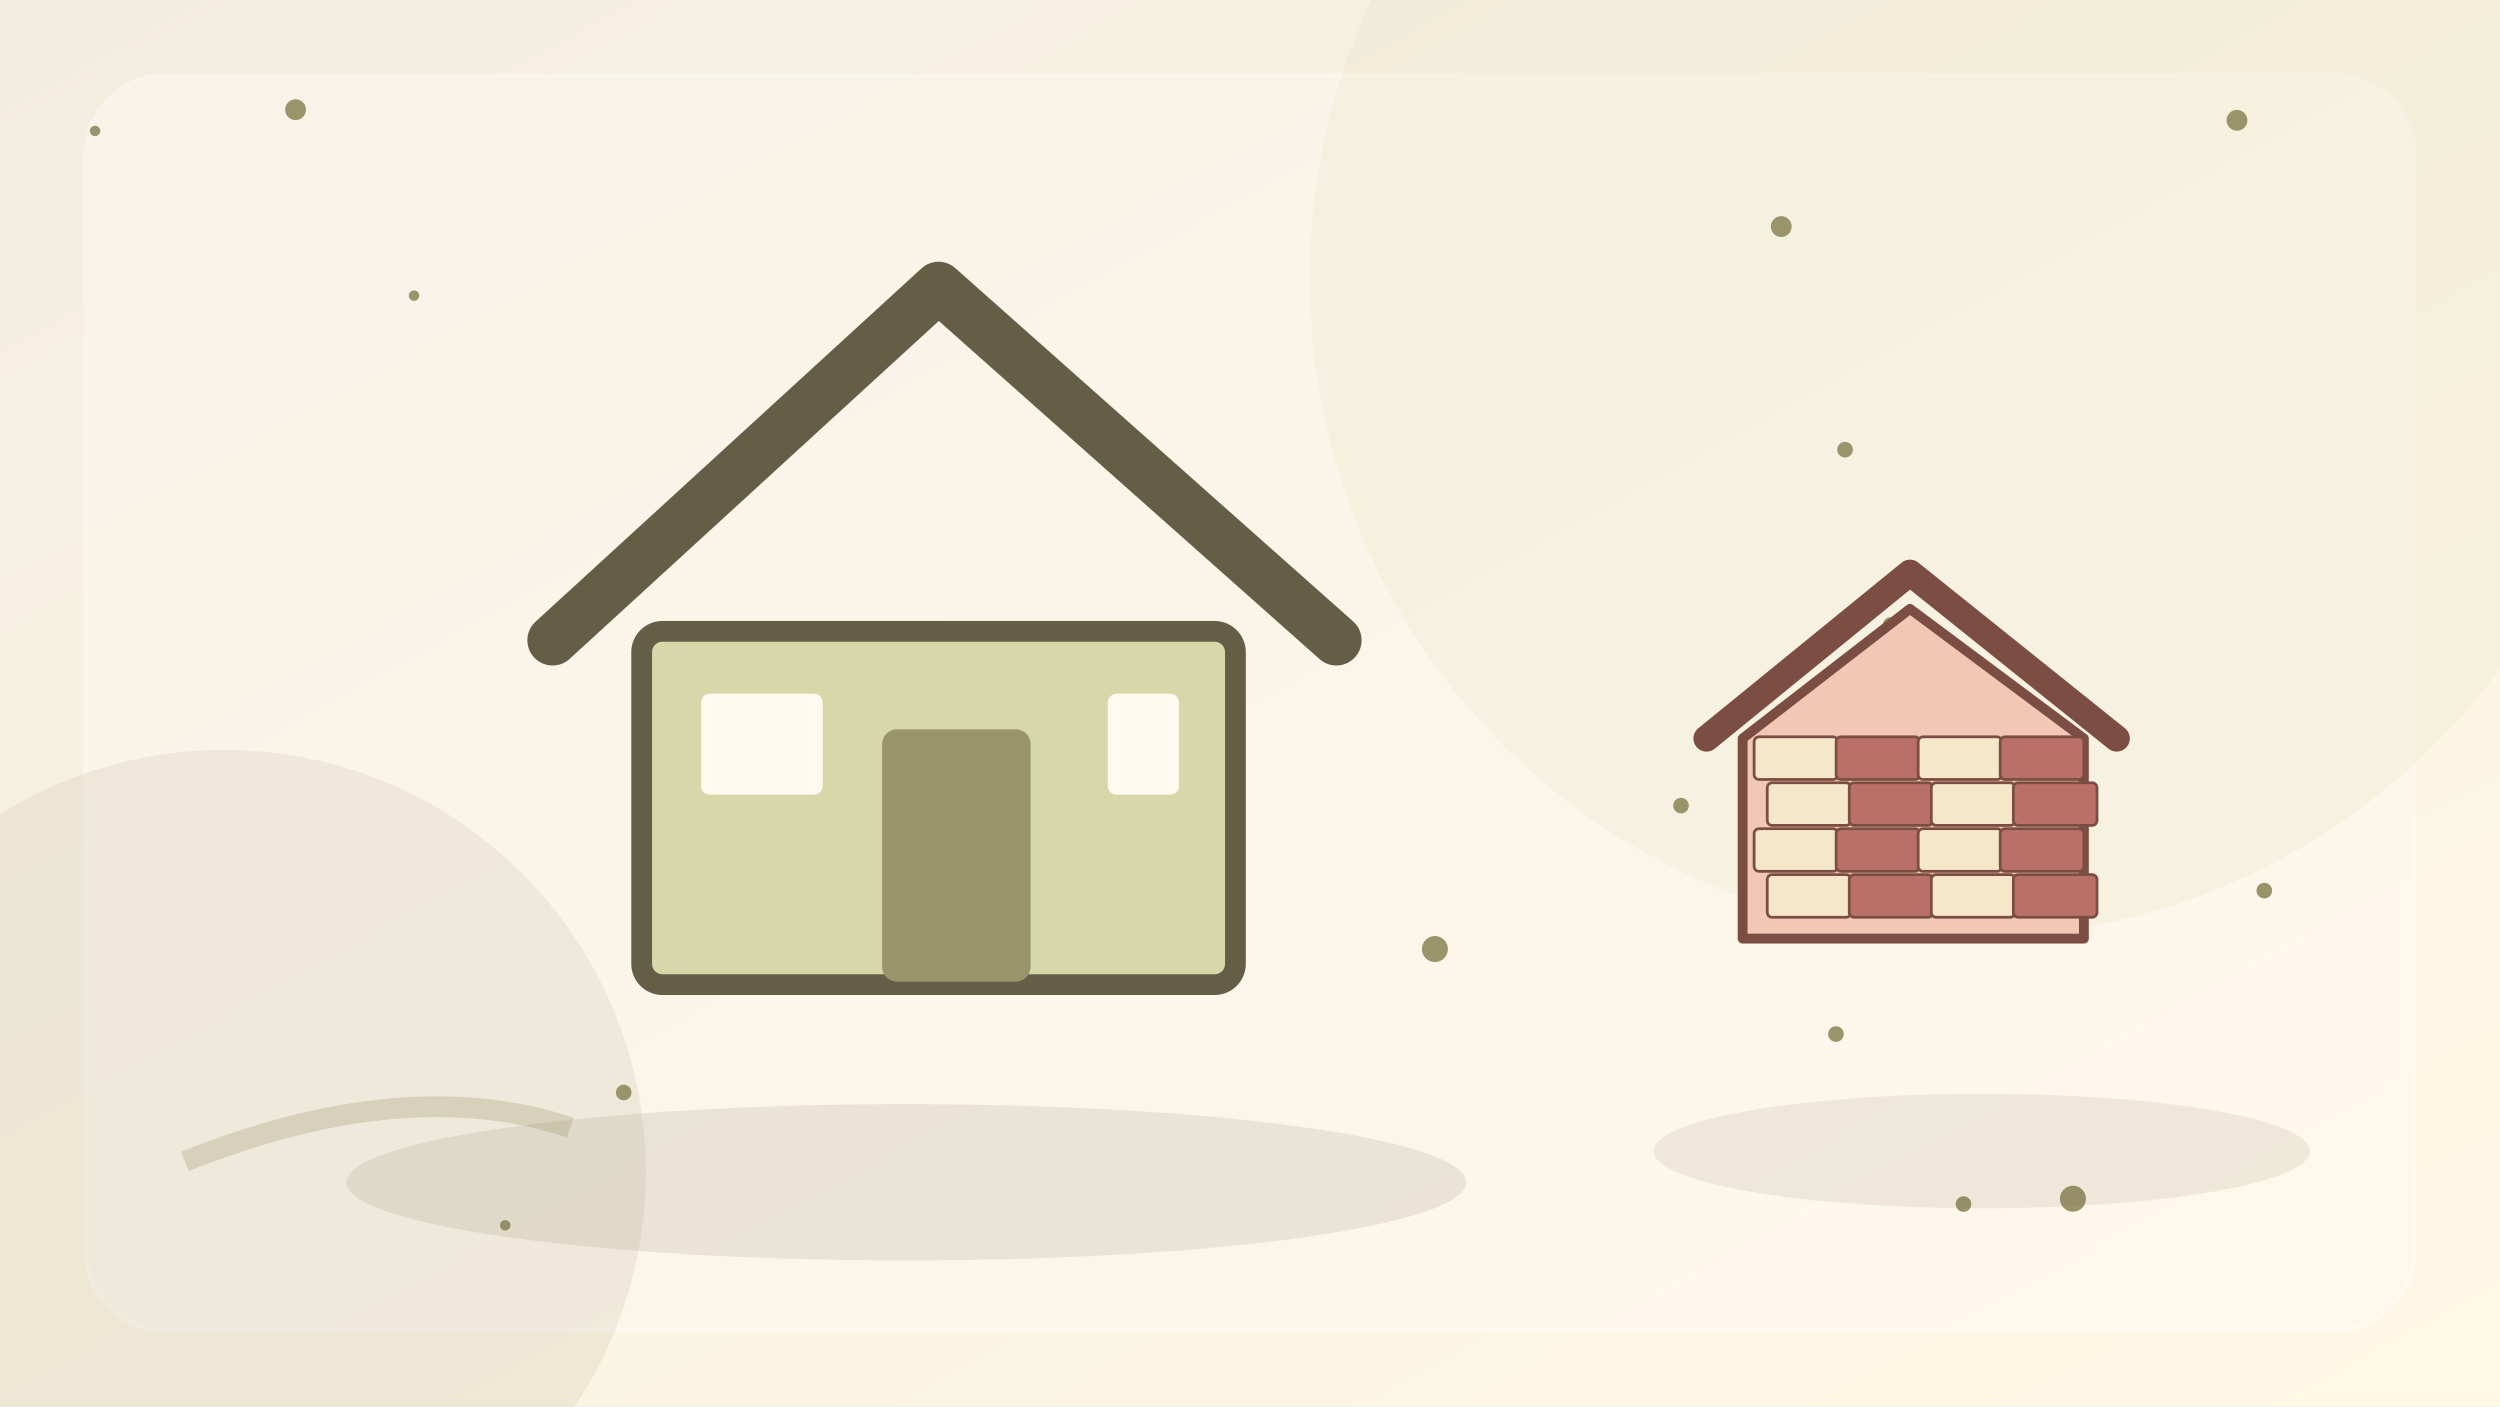
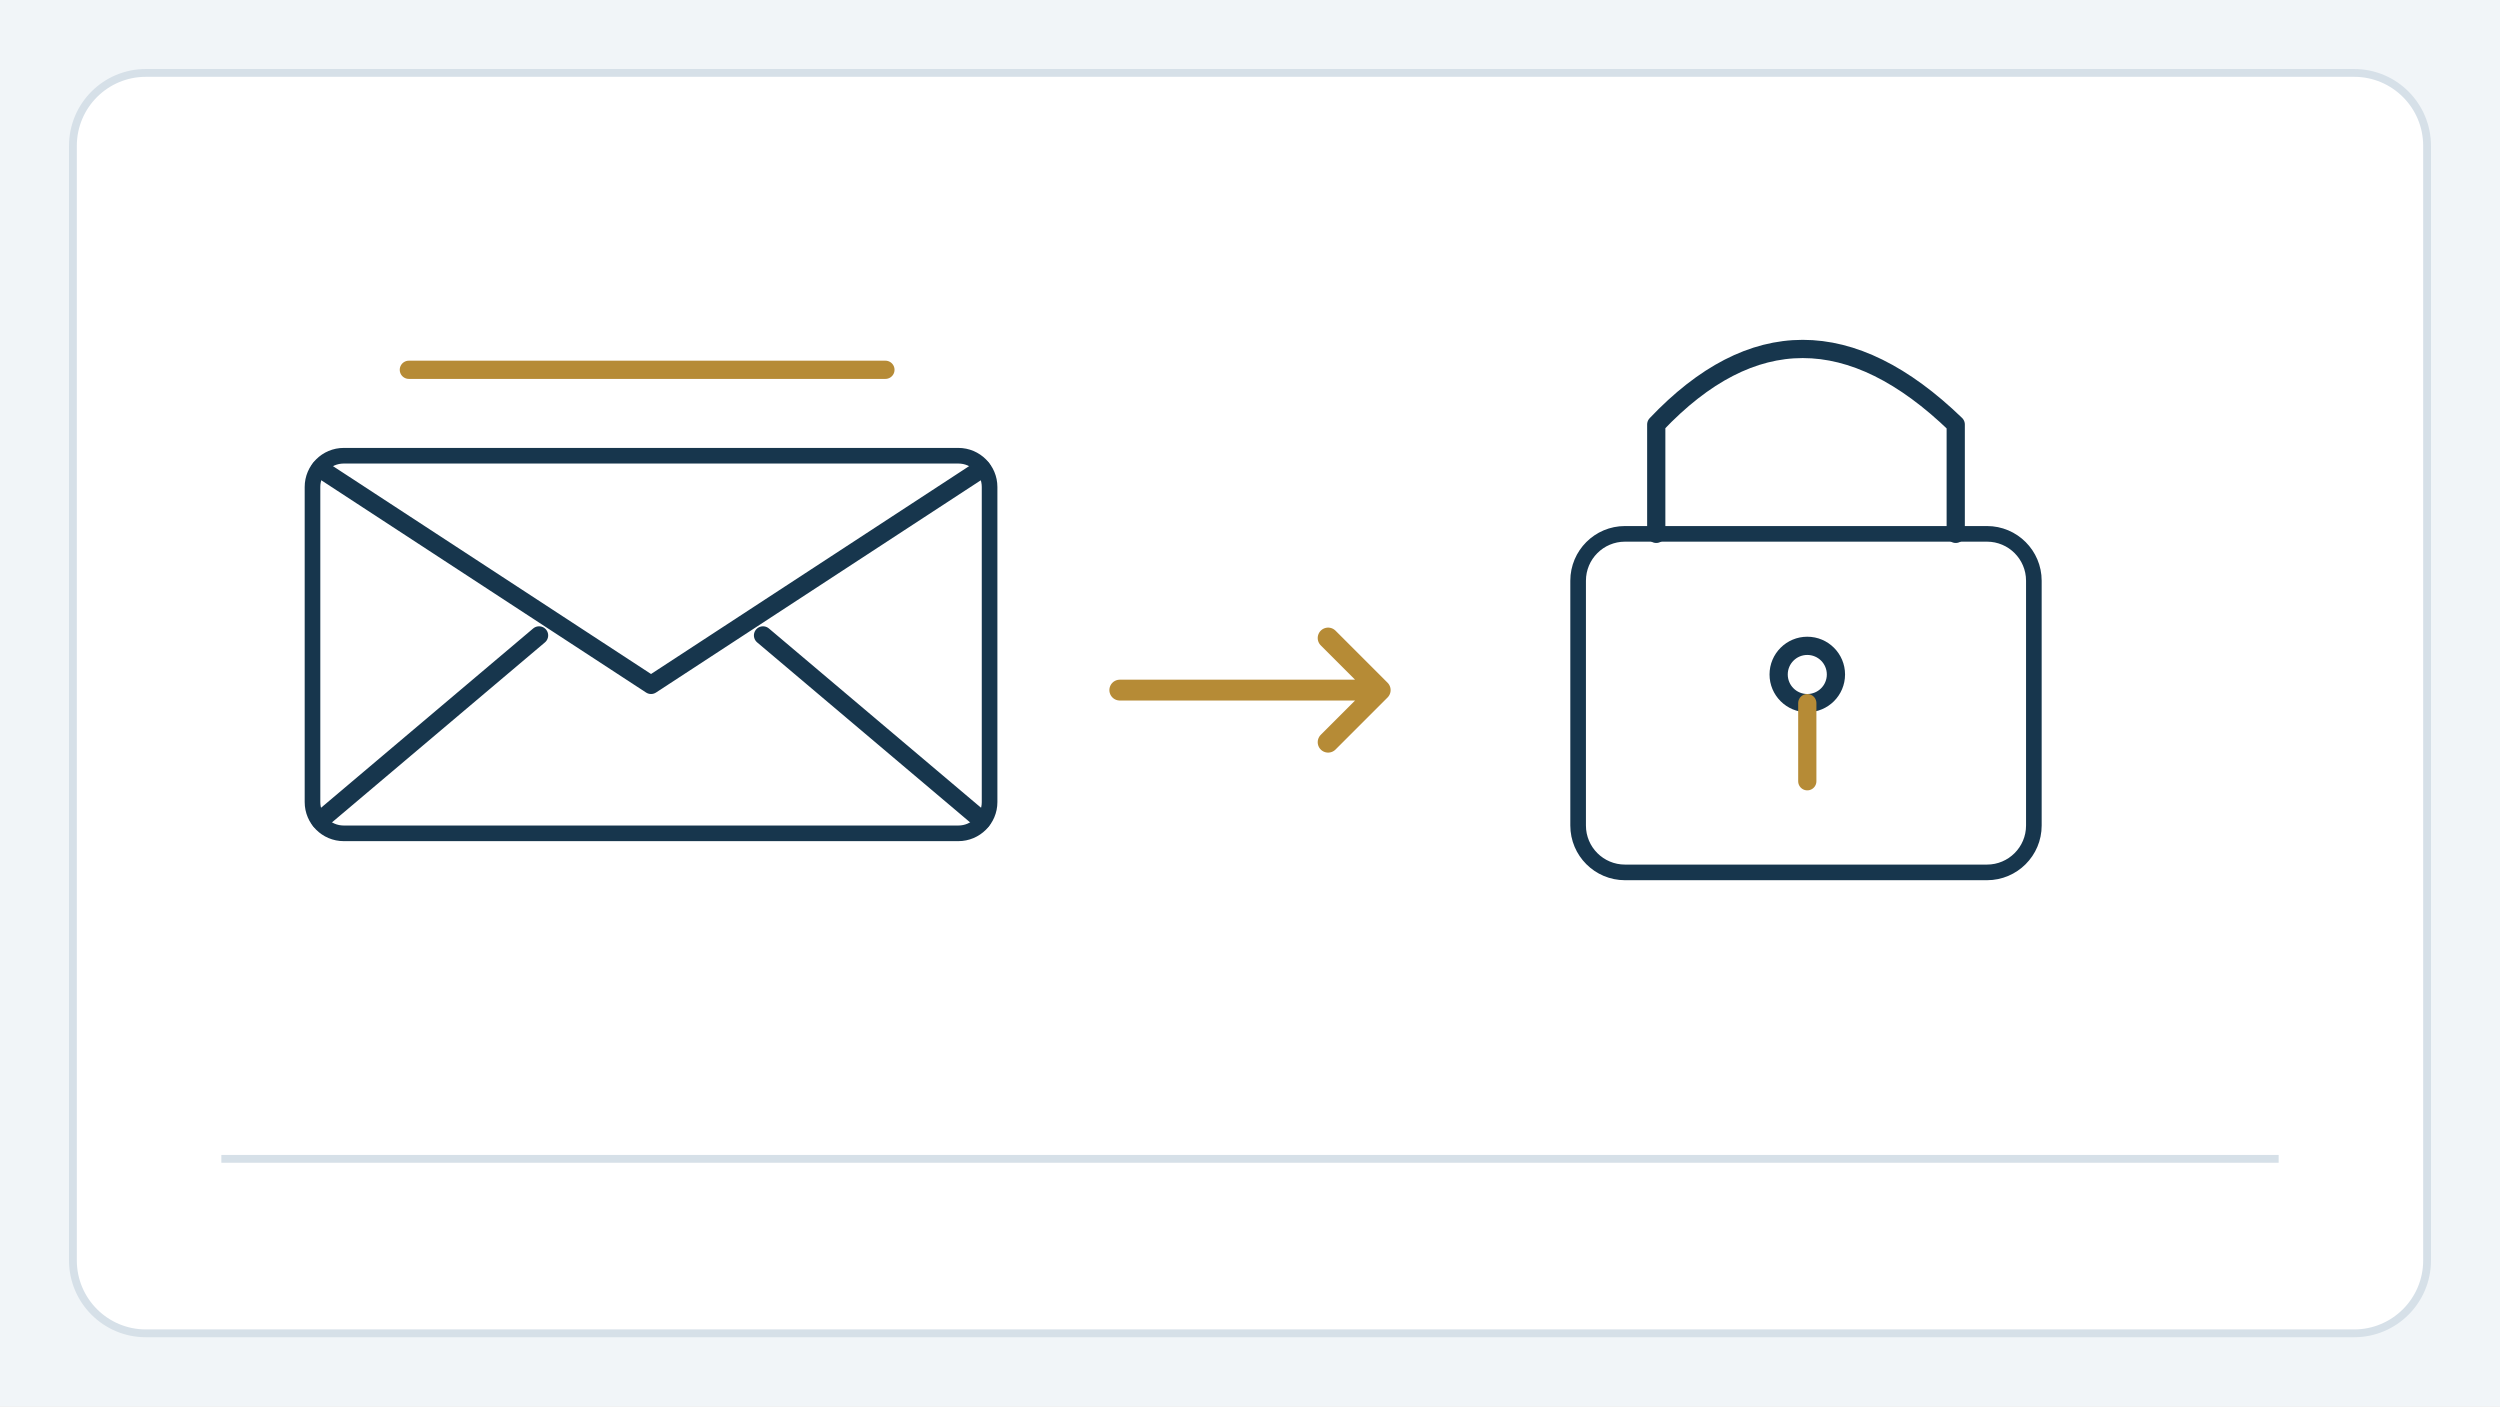
- <svg xmlns="http://www.w3.org/2000/svg" width="960" height="540" viewBox="0 0 960 540" role="img" aria-label="Autorska ilustracja: Komunikat do mieszkańców z danymi minimalnymi">
-   <defs>
-     <linearGradient id="background" x1="0" y1="0" x2="1" y2="1">
-       <stop offset="0" stop-color="#f3ede0" />
-       <stop offset="1" stop-color="#fff8e5" />
-     </linearGradient>
-   </defs>
-   <rect width="960" height="540" fill="url(#background)" />
-   <rect x="33" y="29" width="894" height="482" rx="31" fill="#fffaf7" opacity=".35" stroke="#fff" stroke-width="2" />
-   <circle cx="756" cy="107" r="253" fill="#d6d8a9" opacity=".16" />
-   <circle cx="86" cy="450" r="162" fill="#9a946b" opacity=".12" />
-   <circle cx="113.5" cy="42.12" r="4" fill="#9a946b" stroke="none" stroke-width="4" />
-   <circle cx="726" cy="240" r="3" fill="#9a946b" stroke="none" stroke-width="4" />
-   <circle cx="684" cy="87" r="4" fill="#9a946b" stroke="none" stroke-width="4" />
-   <circle cx="551" cy="364.44" r="5" fill="#9a946b" stroke="none" stroke-width="4" />
-   <circle cx="869.5" cy="342" r="3" fill="#9a946b" stroke="none" stroke-width="4" />
-   <circle cx="708.5" cy="172.68" r="3" fill="#9a946b" stroke="none" stroke-width="4" />
-   <circle cx="159" cy="113.52" r="2" fill="#9a946b" stroke="none" stroke-width="4" />
-   <circle cx="859" cy="46.2" r="4" fill="#9a946b" stroke="none" stroke-width="4" />
-   <circle cx="796" cy="460.32" r="5" fill="#9a946b" stroke="none" stroke-width="4" />
-   <circle cx="754" cy="462.36" r="3" fill="#9a946b" stroke="none" stroke-width="4" />
-   <circle cx="705" cy="397.08" r="3" fill="#9a946b" stroke="none" stroke-width="4" />
-   <circle cx="194" cy="470.52" r="2" fill="#9a946b" stroke="none" stroke-width="4" />
-   <circle cx="645.5" cy="309.36" r="3" fill="#9a946b" stroke="none" stroke-width="4" />
-   <circle cx="36.5" cy="50.28" r="2" fill="#9a946b" stroke="none" stroke-width="4" />
-   <circle cx="239.5" cy="419.52" r="3" fill="#9a946b" stroke="none" stroke-width="4" />
-   <ellipse cx="348" cy="454" rx="215" ry="30" fill="#635e45" opacity=".12" />
-   <ellipse cx="761" cy="442" rx="126" ry="22" fill="#635e45" opacity=".10" />
-   <g transform="translate(178 76) scale(1.140)">
-     <path d="M30 149L160 30 294 149" fill="none" stroke="#635e45" stroke-width="17" stroke-linejoin="round" stroke-linecap="round" />
-     <rect x="60" y="146" width="200" height="119" rx="7" fill="#d6d8a9" stroke="#635e45" stroke-width="7" />
-     <rect x="141" y="179" width="50" height="85" rx="5" fill="#9a946b" stroke="none" stroke-width="4" />
-     <rect x="80" y="167" width="41" height="34" rx="3" fill="#fffaf0" stroke="none" stroke-width="4" />
-     <rect x="217" y="167" width="24" height="34" rx="3" fill="#fffaf0" stroke="none" stroke-width="4" />
+ <svg xmlns="http://www.w3.org/2000/svg" width="960" height="540" viewBox="0 0 960 540" role="img" aria-label="Komunikat do mieszkańców z danymi minimalnymi — wiadomość i ochrona">
+   <rect width="960" height="540" fill="#f1f5f8" />
+   <rect x="28" y="28" width="904" height="484" rx="28" fill="#fff" stroke="#d6e0e8" stroke-width="3" />
+   <g transform="translate(85 85)">
+     <rect x="35" y="90" width="260" height="145" rx="12" fill="#fff" stroke="#17364d" stroke-width="6" />
+     <path d="M38 95L165 178L292 95 M38 230L122 159 M292 230L208 159" fill="none" stroke="#17364d" stroke-width="7" stroke-linecap="round" stroke-linejoin="round" />
+     <path d="M72 57H255" fill="none" stroke="#b68b36" stroke-width="7" stroke-linecap="round" stroke-linejoin="round" />
  </g>
-   <g transform="translate(632 196) scale(0.630)">
-     <path d="M37 139L161 38 287 139" fill="none" stroke="#7c4e43" stroke-width="16" stroke-linejoin="round" stroke-linecap="round" />
-     <path d="M59 139L161 60 267 139V261H59Z" fill="#f0c8b5" stroke="#7c4e43" stroke-width="6" stroke-linejoin="round" stroke-linecap="round" />
-     <rect x="66" y="138" width="51" height="26" rx="3" fill="#f5e7c9" stroke="#7c4e43" stroke-width="1.7" />
-     <rect x="116" y="138" width="51" height="26" rx="3" fill="#b97068" stroke="#7c4e43" stroke-width="1.7" />
-     <rect x="166" y="138" width="51" height="26" rx="3" fill="#f5e7c9" stroke="#7c4e43" stroke-width="1.7" />
-     <rect x="216" y="138" width="51" height="26" rx="3" fill="#b97068" stroke="#7c4e43" stroke-width="1.7" />
-     <rect x="74" y="166" width="51" height="26" rx="3" fill="#f5e7c9" stroke="#7c4e43" stroke-width="1.7" />
-     <rect x="124" y="166" width="51" height="26" rx="3" fill="#b97068" stroke="#7c4e43" stroke-width="1.7" />
-     <rect x="174" y="166" width="51" height="26" rx="3" fill="#f5e7c9" stroke="#7c4e43" stroke-width="1.7" />
-     <rect x="224" y="166" width="51" height="26" rx="3" fill="#b97068" stroke="#7c4e43" stroke-width="1.7" />
-     <rect x="66" y="194" width="51" height="26" rx="3" fill="#f5e7c9" stroke="#7c4e43" stroke-width="1.7" />
-     <rect x="116" y="194" width="51" height="26" rx="3" fill="#b97068" stroke="#7c4e43" stroke-width="1.7" />
-     <rect x="166" y="194" width="51" height="26" rx="3" fill="#f5e7c9" stroke="#7c4e43" stroke-width="1.7" />
-     <rect x="216" y="194" width="51" height="26" rx="3" fill="#b97068" stroke="#7c4e43" stroke-width="1.7" />
-     <rect x="74" y="222" width="51" height="26" rx="3" fill="#f5e7c9" stroke="#7c4e43" stroke-width="1.7" />
-     <rect x="124" y="222" width="51" height="26" rx="3" fill="#b97068" stroke="#7c4e43" stroke-width="1.7" />
-     <rect x="174" y="222" width="51" height="26" rx="3" fill="#f5e7c9" stroke="#7c4e43" stroke-width="1.7" />
-     <rect x="224" y="222" width="51" height="26" rx="3" fill="#b97068" stroke="#7c4e43" stroke-width="1.7" />
+   <g transform="translate(536 85)">
+     <rect x="70" y="120" width="175" height="130" rx="18" fill="#fff" stroke="#17364d" stroke-width="6" />
+     <path d="M100 120V78Q155 20 215 78V120" fill="none" stroke="#17364d" stroke-width="7" stroke-linecap="round" stroke-linejoin="round" />
+     <circle cx="158" cy="174" r="11" fill="none" stroke="#17364d" stroke-width="7" />
+     <path d="M158 185V215" fill="none" stroke="#b68b36" stroke-width="7" stroke-linecap="round" stroke-linejoin="round" />
  </g>
-   <path d="M71 446q85-34 148-13" fill="none" stroke="#9a946b" opacity=".29" stroke-width="8" />
+   <path d="M430 265H530 M510 245L530 265L510 285" fill="none" stroke="#b68b36" stroke-width="8" stroke-linecap="round" stroke-linejoin="round" />
+   <path d="M85 445H875" fill="none" stroke="#d6e0e8" stroke-width="3" />
</svg>
